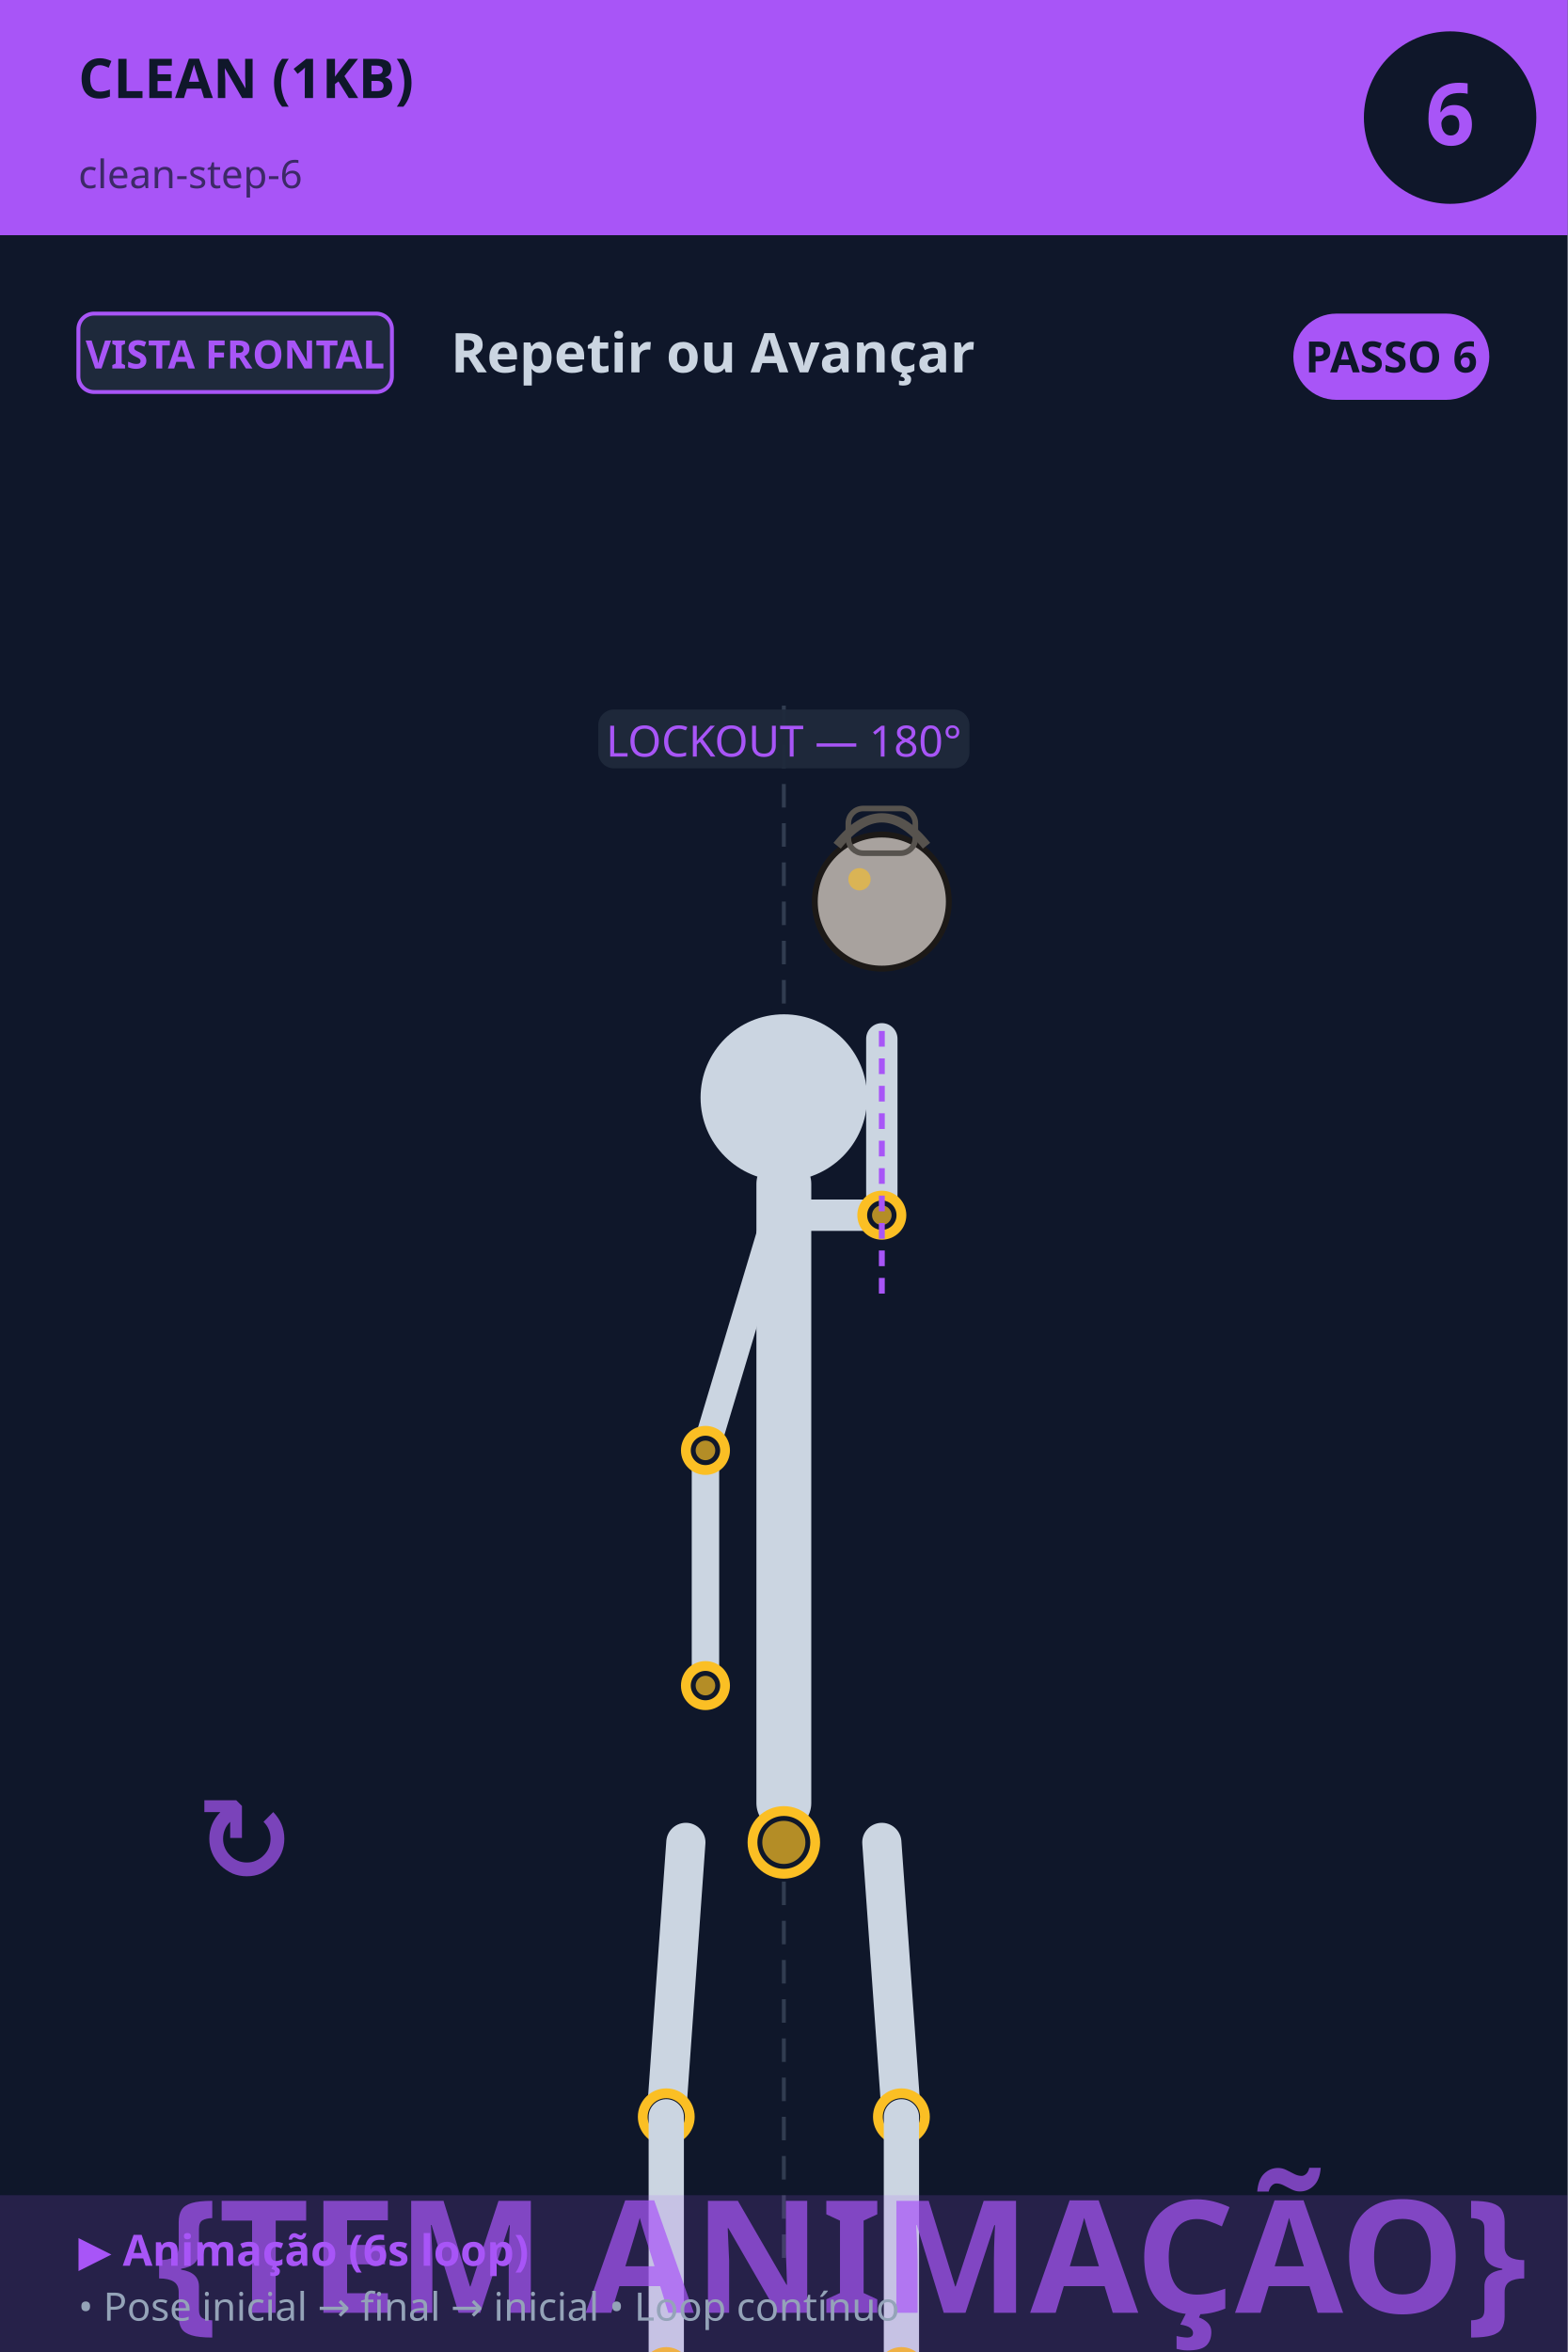
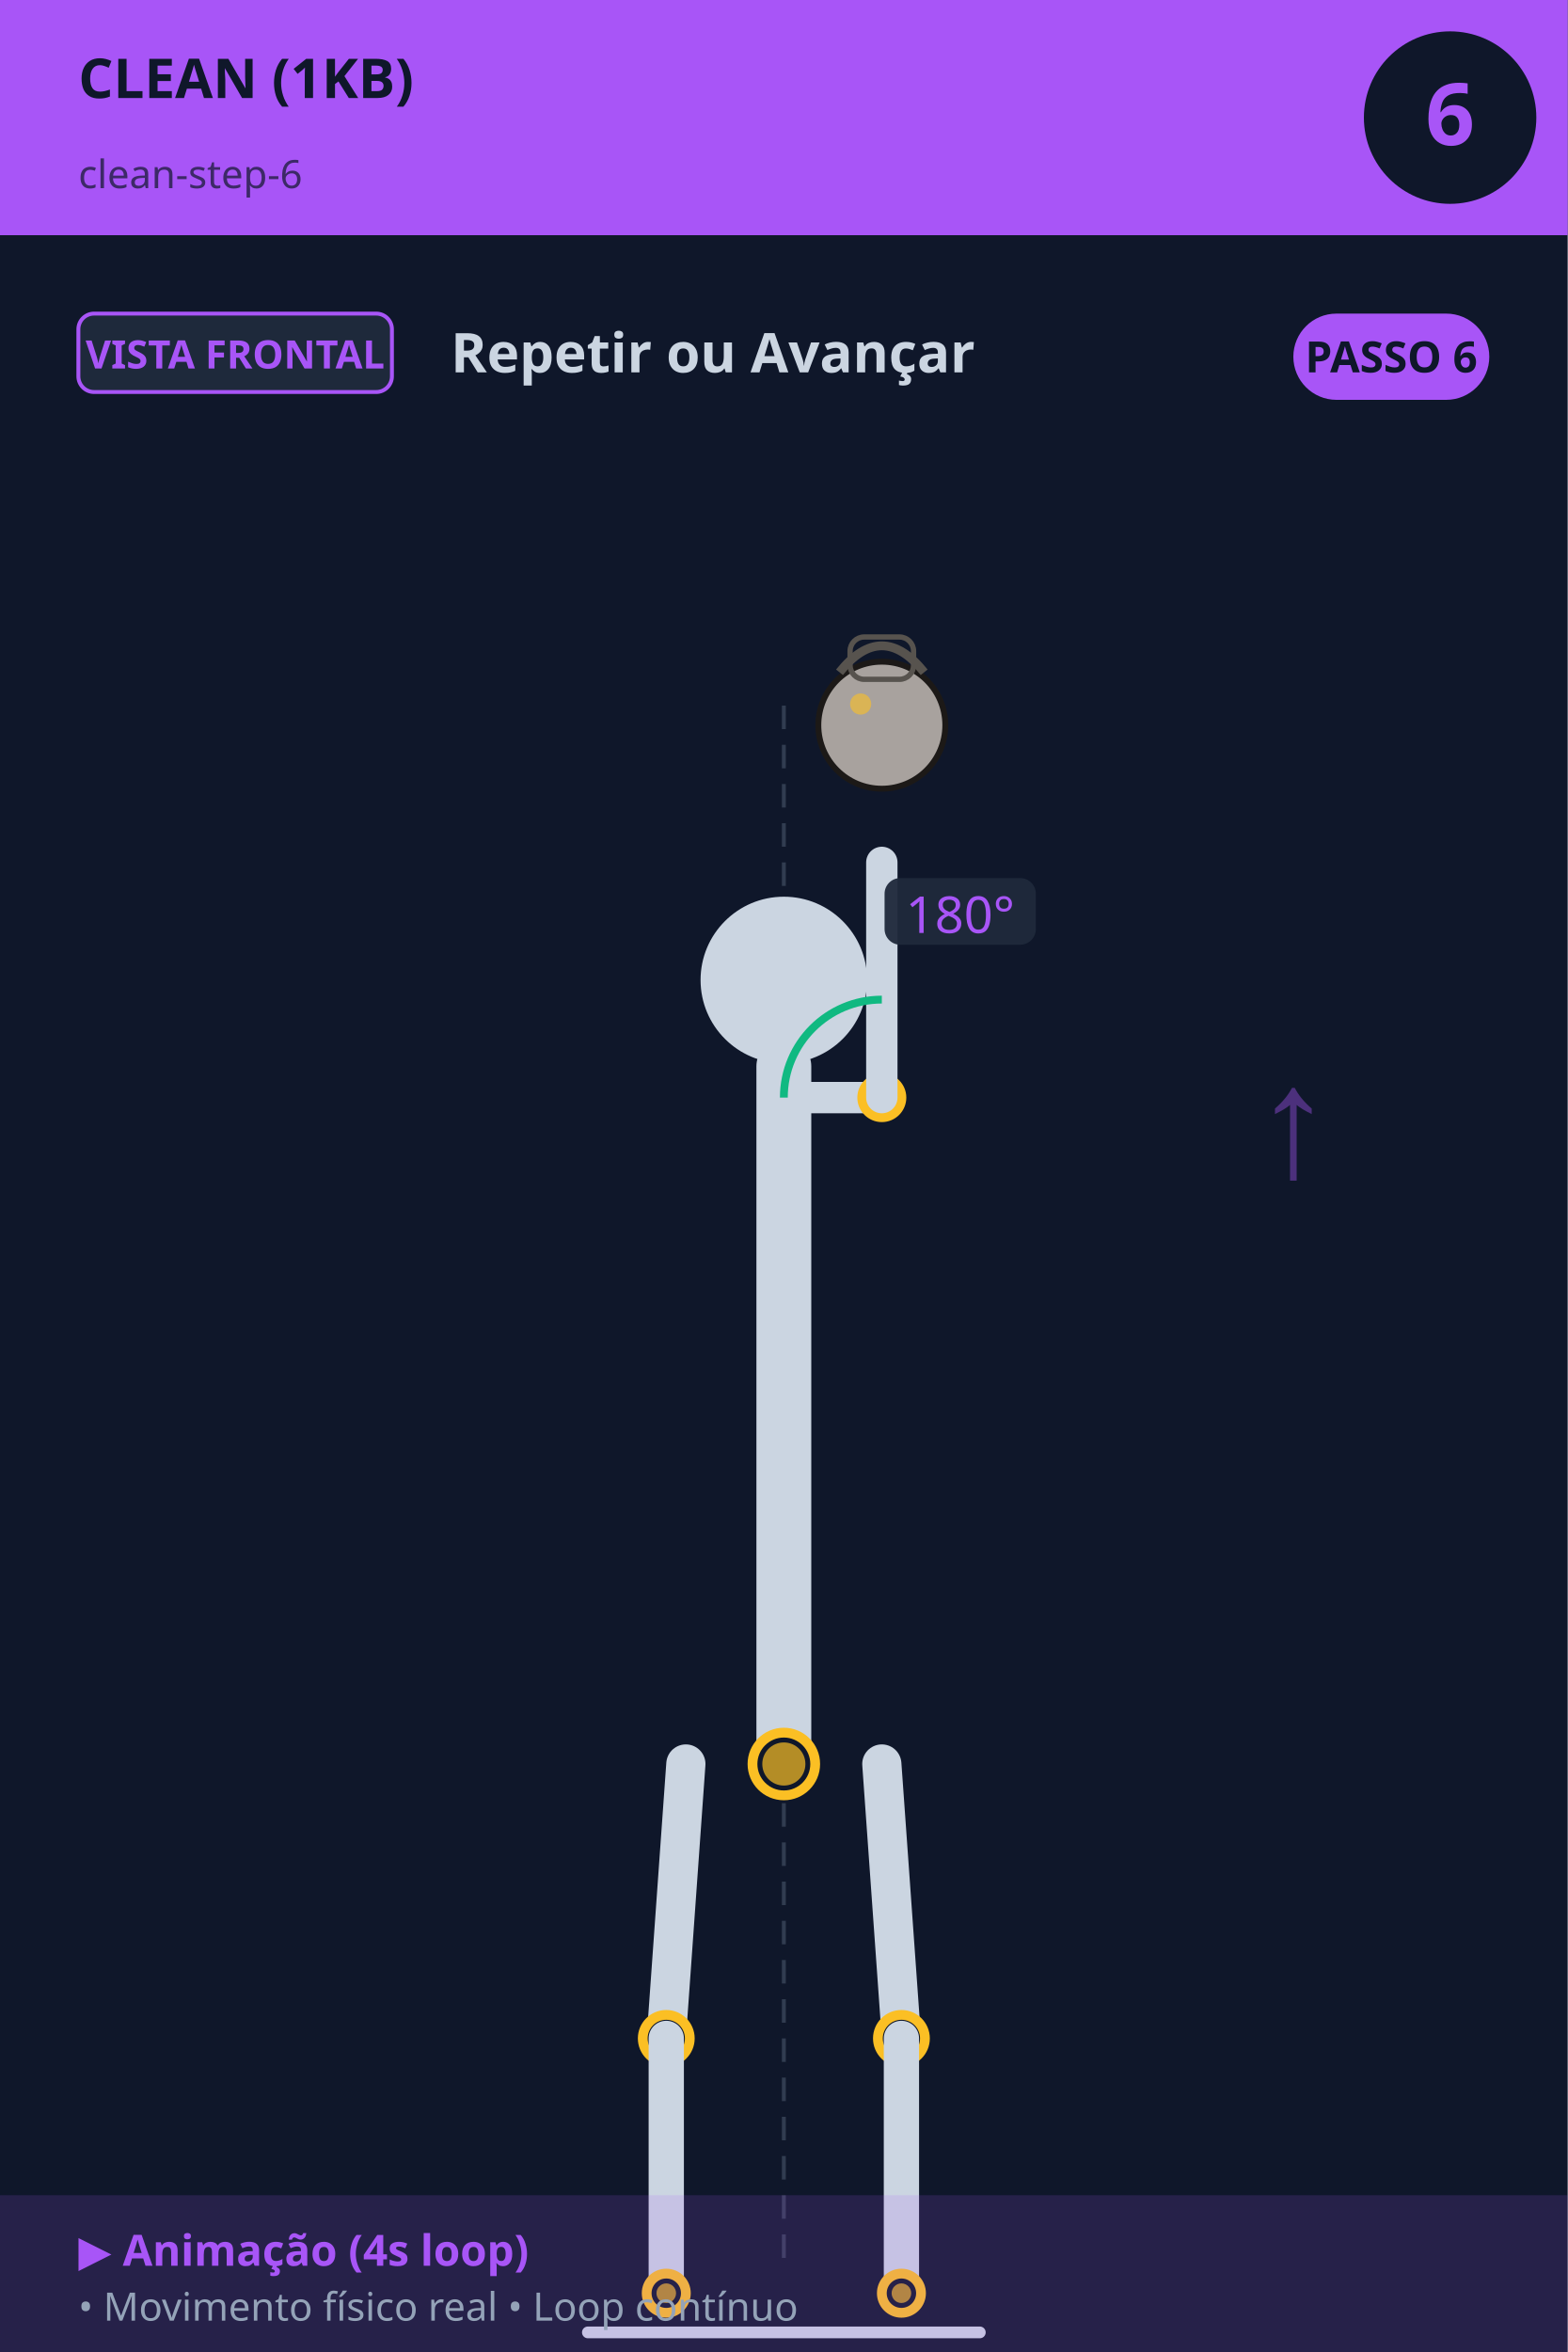
<svg xmlns="http://www.w3.org/2000/svg" viewBox="0 0 400 600" width="400" height="600">
  <rect width="400" height="600" fill="#0f172a" />
  <rect x="0" y="0" width="400" height="60" fill="#a855f7" />
  <text x="20" y="25" font-size="14" font-weight="bold" fill="#0f172a" font-family="sans-serif">CLEAN (1KB)</text>
  <text x="20" y="48" font-size="10" fill="#0f172a" opacity="0.7" font-family="sans-serif">clean-step-6</text>
  <circle cx="370" cy="30" r="22" fill="#0f172a" />
  <text x="370" y="37" font-size="22" font-weight="bold" fill="#a855f7" text-anchor="middle" font-family="sans-serif">6</text>
  <rect x="20" y="80" width="80" height="20" rx="4" fill="#1e293b" stroke="#a855f7" stroke-width="1" />
  <text x="60" y="94" font-size="10" font-weight="bold" fill="#a855f7" text-anchor="middle" font-family="sans-serif">VISTA FRONTAL</text>
  <text x="115" y="95" font-size="14" font-weight="bold" fill="#cbd5e1" font-family="sans-serif">Repetir ou Avançar</text>
  <g transform="translate(0, 50)">
    <line x1="200" y1="130" x2="200" y2="530" stroke="#475569" stroke-width="1" stroke-dasharray="6,4" opacity="0.6" />
-     <circle cx="200" cy="230" r="22" fill="#cbd5e1" stroke="#0f172a" stroke-width="1.5" />
-     <line x1="200" y1="252" x2="200" y2="410" stroke="#cbd5e1" stroke-width="14" stroke-linecap="round" />
-     <circle cx="200" cy="420" r="8" fill="#0f172a" stroke="#fbbf24" stroke-width="2.5" />
-     <circle cx="200" cy="420" r="5.5" fill="#fbbf24" opacity="0.7" />
-     <line x1="202" y1="260" x2="225" y2="260" stroke="#cbd5e1" stroke-width="8" stroke-linecap="round" />
-     <line x1="225" y1="260" x2="225" y2="215" stroke="#cbd5e1" stroke-width="8" stroke-linecap="round" />
-     <circle cx="225" cy="260" r="5" fill="#0f172a" stroke="#fbbf24" stroke-width="2.5" />
-     <circle cx="225" cy="260" r="2.5" fill="#fbbf24" opacity="0.7" />
-     <circle cx="225" cy="180" r="17.1" fill="#a8a29e" stroke="#1c1917" stroke-width="1.5" />
-     <path d="M 213.6 165.75 Q 225 151.5 236.4 165.75" fill="none" stroke="#57534e" stroke-width="2.375" />
-     <rect x="216.45" y="156.25" width="17.1" height="11.4" rx="3.8" fill="none" stroke="#57534e" stroke-width="1.425" />
-     <circle cx="219.3" cy="174.3" r="2.85" fill="#fbbf24" opacity="0.6" />
-     <line x1="198" y1="260" x2="180" y2="320" stroke="#cbd5e1" stroke-width="7" stroke-linecap="round" />
-     <line x1="180" y1="320" x2="180" y2="380" stroke="#cbd5e1" stroke-width="7" stroke-linecap="round" />
-     <circle cx="180" cy="320" r="5" fill="#0f172a" stroke="#fbbf24" stroke-width="2.5" />
-     <circle cx="180" cy="320" r="2.5" fill="#fbbf24" opacity="0.7" />
-     <circle cx="180" cy="380" r="5" fill="#0f172a" stroke="#fbbf24" stroke-width="2.5" />
-     <circle cx="180" cy="380" r="2.5" fill="#fbbf24" opacity="0.7" />
-     <line x1="175" y1="420" x2="170" y2="490" stroke="#cbd5e1" stroke-width="10" stroke-linecap="round" />
-     <line x1="225" y1="420" x2="230" y2="490" stroke="#cbd5e1" stroke-width="10" stroke-linecap="round" />
-     <circle cx="170" cy="490" r="6" fill="#0f172a" stroke="#fbbf24" stroke-width="2.5" />
-     <circle cx="170" cy="490" r="3.5" fill="#fbbf24" opacity="0.7" />
-     <circle cx="230" cy="490" r="6" fill="#0f172a" stroke="#fbbf24" stroke-width="2.5" />
-     <circle cx="230" cy="490" r="3.5" fill="#fbbf24" opacity="0.7" />
-     <line x1="170" y1="490" x2="170" y2="555" stroke="#cbd5e1" stroke-width="9" stroke-linecap="round" />
-     <line x1="230" y1="490" x2="230" y2="555" stroke="#cbd5e1" stroke-width="9" stroke-linecap="round" />
-     <circle cx="170" cy="555" r="5" fill="#0f172a" stroke="#fbbf24" stroke-width="2.5" />
-     <circle cx="170" cy="555" r="2.5" fill="#fbbf24" opacity="0.7" />
-     <circle cx="230" cy="555" r="5" fill="#0f172a" stroke="#fbbf24" stroke-width="2.5" />
-     <circle cx="230" cy="555" r="2.5" fill="#fbbf24" opacity="0.7" />
-     <line x1="150" y1="565" x2="250" y2="565" stroke="#cbd5e1" stroke-width="3" stroke-linecap="round" />
-     <rect x="152.65" y="131" width="94.7" height="15" rx="4" fill="#1e293b" opacity="0.95" />
-     <text x="200" y="143" font-size="11" fill="#a855f7" text-anchor="middle" font-family="sans-serif" font-weight="500">LOCKOUT — 180°</text>
-     <line x1="225" y1="280" x2="225" y2="210" stroke="#a855f7" stroke-width="1.5" stroke-dasharray="4,3" />
-     <g opacity="0.7">
-       <text x="40" y="540" font-size="40" fill="#a855f7" font-weight="bold" font-family="sans-serif">
- {TEM ANIMAÇÃO}
- <animate attributeName="opacity" values="0.9;0.4;0.9" dur="6s" repeatCount="indefinite" />
-       </text>
+     <circle cx="200" cy="200" r="22" fill="#cbd5e1" stroke="#0f172a" stroke-width="1.5" />
+     <line x1="200" y1="222" x2="200" y2="400" stroke="#cbd5e1" stroke-width="14" stroke-linecap="round" />
+     <circle cx="200" cy="400" r="8" fill="#0f172a" stroke="#fbbf24" stroke-width="2.5" />
+     <circle cx="200" cy="400" r="5.5" fill="#fbbf24" opacity="0.7" />
+     <g>
+       <animateTransform attributeName="transform" type="rotate" values="0 202 230; -30 202 230; -90 202 230; -150 202 230; -180 202 230; -180 202 230; -150 202 230; -90 202 230; -30 202 230; 0 202 230" keyTimes="0;0.1;0.2;0.3;0.4;0.5;0.6;0.7;0.8;0.9;1" dur="4s" repeatCount="indefinite" />
+       <line x1="202" y1="230" x2="225" y2="230" stroke="#cbd5e1" stroke-width="8" stroke-linecap="round" />
+       <line x1="225" y1="230" x2="225" y2="230" stroke="#cbd5e1" stroke-width="8" stroke-linecap="round" />
+       <circle cx="225" cy="230" r="5" fill="#0f172a" stroke="#fbbf24" stroke-width="2.5" />
+       <circle cx="225" cy="230" r="2.5" fill="#fbbf24" opacity="0.7" />
    </g>
+     <g>
+       <animateTransform attributeName="transform" type="rotate" values="0 202 230; -30 202 230; -90 202 230; -150 202 230; -180 202 230; -180 202 230; -150 202 230; -90 202 230; -30 202 230; 0 202 230" keyTimes="0;0.1;0.2;0.3;0.4;0.5;0.6;0.7;0.8;0.9;1" dur="4s" repeatCount="indefinite" />
+       <line x1="225" y1="230" x2="225" y2="170" stroke="#cbd5e1" stroke-width="8" stroke-linecap="round" />
+       <circle cx="225" cy="135" r="16.2" fill="#a8a29e" stroke="#1c1917" stroke-width="1.5" />
+       <path d="M 214.2 121.5 Q 225 108.0 235.8 121.5" fill="none" stroke="#57534e" stroke-width="2.25" />
+       <rect x="216.9" y="112.5" width="16.2" height="10.8" rx="3.6" fill="none" stroke="#57534e" stroke-width="1.35" />
+       <circle cx="219.6" cy="129.6" r="2.7" fill="#fbbf24" opacity="0.6" />
+     </g>
+     <line x1="175" y1="400" x2="170" y2="470" stroke="#cbd5e1" stroke-width="10" stroke-linecap="round" />
+     <line x1="225" y1="400" x2="230" y2="470" stroke="#cbd5e1" stroke-width="10" stroke-linecap="round" />
+     <circle cx="170" cy="470" r="6" fill="#0f172a" stroke="#fbbf24" stroke-width="2.5" />
+     <circle cx="170" cy="470" r="3.5" fill="#fbbf24" opacity="0.7" />
+     <circle cx="230" cy="470" r="6" fill="#0f172a" stroke="#fbbf24" stroke-width="2.5" />
+     <circle cx="230" cy="470" r="3.5" fill="#fbbf24" opacity="0.7" />
+     <line x1="170" y1="470" x2="170" y2="535" stroke="#cbd5e1" stroke-width="9" stroke-linecap="round" />
+     <line x1="230" y1="470" x2="230" y2="535" stroke="#cbd5e1" stroke-width="9" stroke-linecap="round" />
+     <circle cx="170" cy="535" r="5" fill="#0f172a" stroke="#fbbf24" stroke-width="2.5" />
+     <circle cx="170" cy="535" r="2.5" fill="#fbbf24" opacity="0.7" />
+     <circle cx="230" cy="535" r="5" fill="#0f172a" stroke="#fbbf24" stroke-width="2.5" />
+     <circle cx="230" cy="535" r="2.5" fill="#fbbf24" opacity="0.7" />
+     <line x1="150" y1="545" x2="250" y2="545" stroke="#cbd5e1" stroke-width="3" stroke-linecap="round" />
+     <path d="M 200.0 230.0 A 25 25 0 0 1 225.0 205.0" fill="none" stroke="#10b981" stroke-width="2" />
+     <rect x="225.7" y="174" width="38.6" height="17" rx="4" fill="#1e293b" opacity="0.95" />
+     <text x="245" y="188" font-size="13" fill="#a855f7" text-anchor="middle" font-family="sans-serif" font-weight="500">180°</text>
+     <text x="320" y="250" font-size="40" fill="#a855f7" opacity="0.4" font-weight="bold">↑</text>
  </g>
  <rect x="0" y="560" width="400" height="40" fill="#a855f7" opacity="0.15" />
-   <text x="20" y="578" font-size="11" font-weight="bold" fill="#a855f7" font-family="sans-serif">▶ Animação (6s loop)</text>
-   <text x="20" y="592" font-size="10" fill="#94a3b8" font-family="sans-serif">• Pose inicial → final → inicial • Loop contínuo</text>
+   <text x="20" y="578" font-size="11" font-weight="bold" fill="#a855f7" font-family="sans-serif">▶ Animação (4s loop)</text>
+   <text x="20" y="592" font-size="10" fill="#94a3b8" font-family="sans-serif">• Movimento físico real • Loop contínuo</text>
  <g transform="translate(330, 80)">
    <rect x="0" y="0" width="50" height="22" rx="11" fill="#a855f7" />
    <text x="25" y="15" font-size="11" font-weight="bold" fill="#0f172a" text-anchor="middle" font-family="sans-serif">PASSO 6</text>
  </g>
-   <g transform="translate(50, 480)">
-     <text font-size="30" fill="#a855f7" font-weight="bold" font-family="sans-serif" opacity="0.7">↻
- <animateTransform attributeName="transform" type="rotate" from="0 15 15" to="360 15 15" dur="6s" repeatCount="indefinite" />
-     </text>
-   </g>
</svg>
